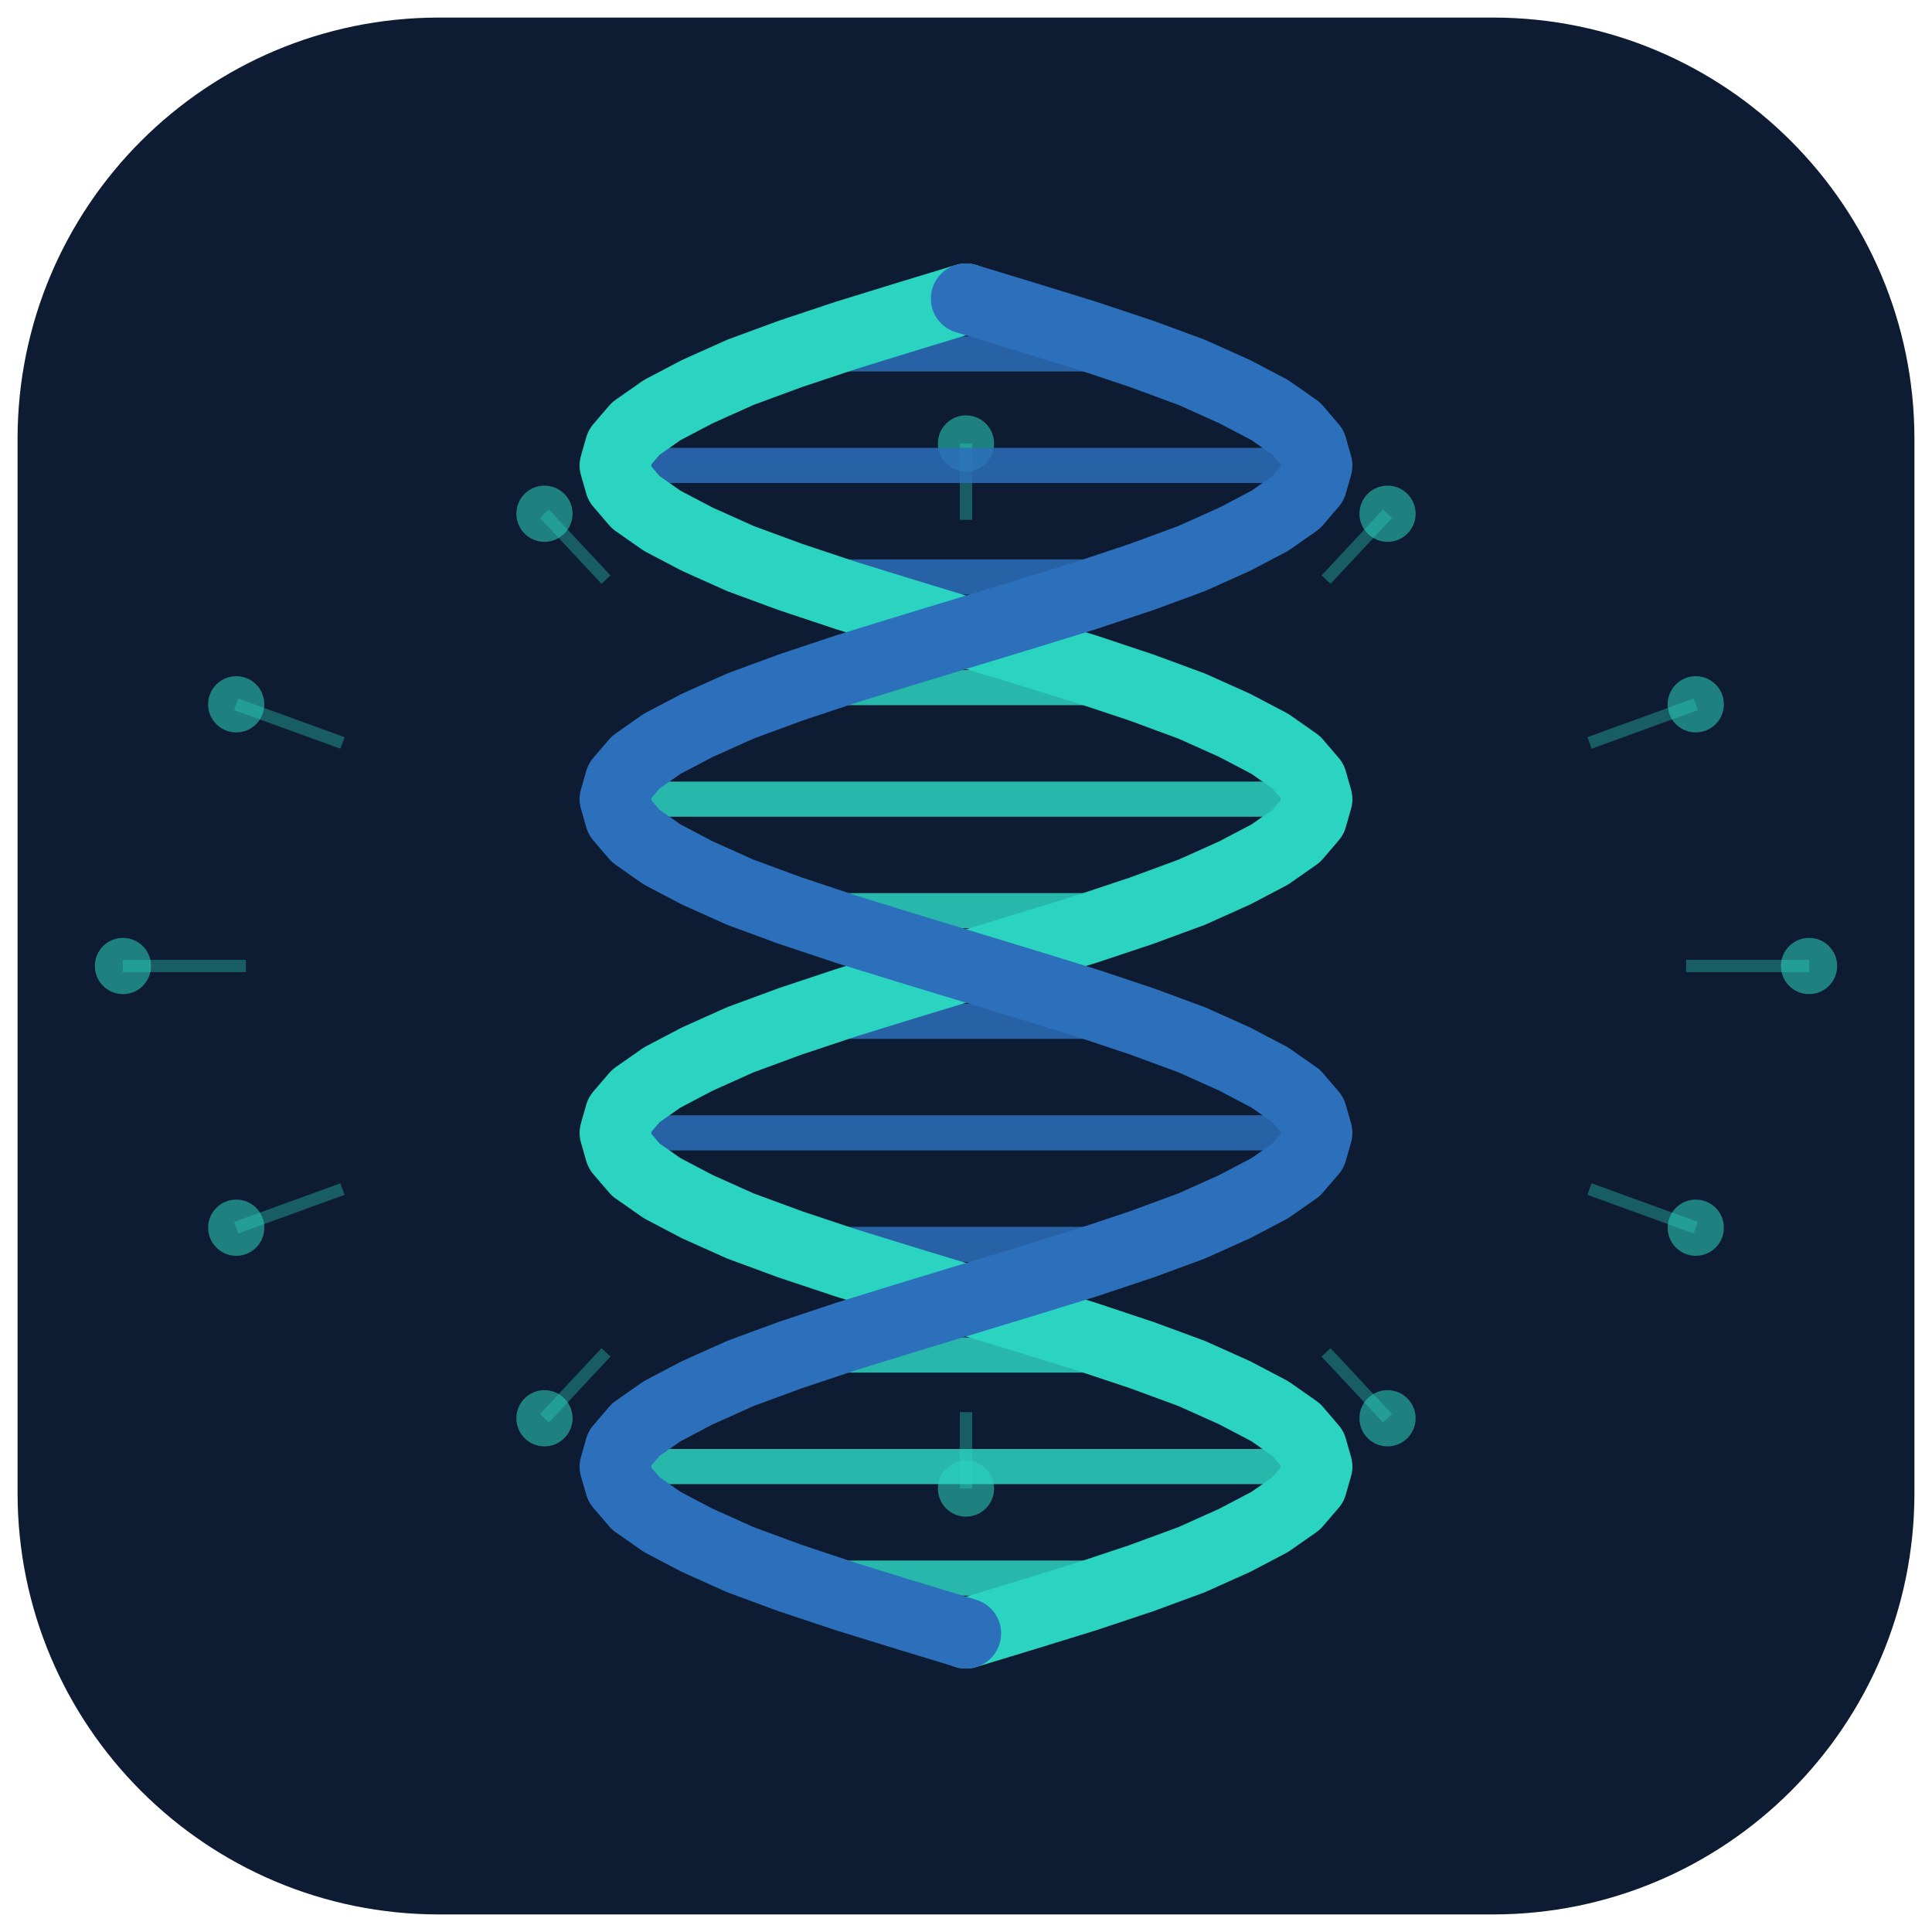
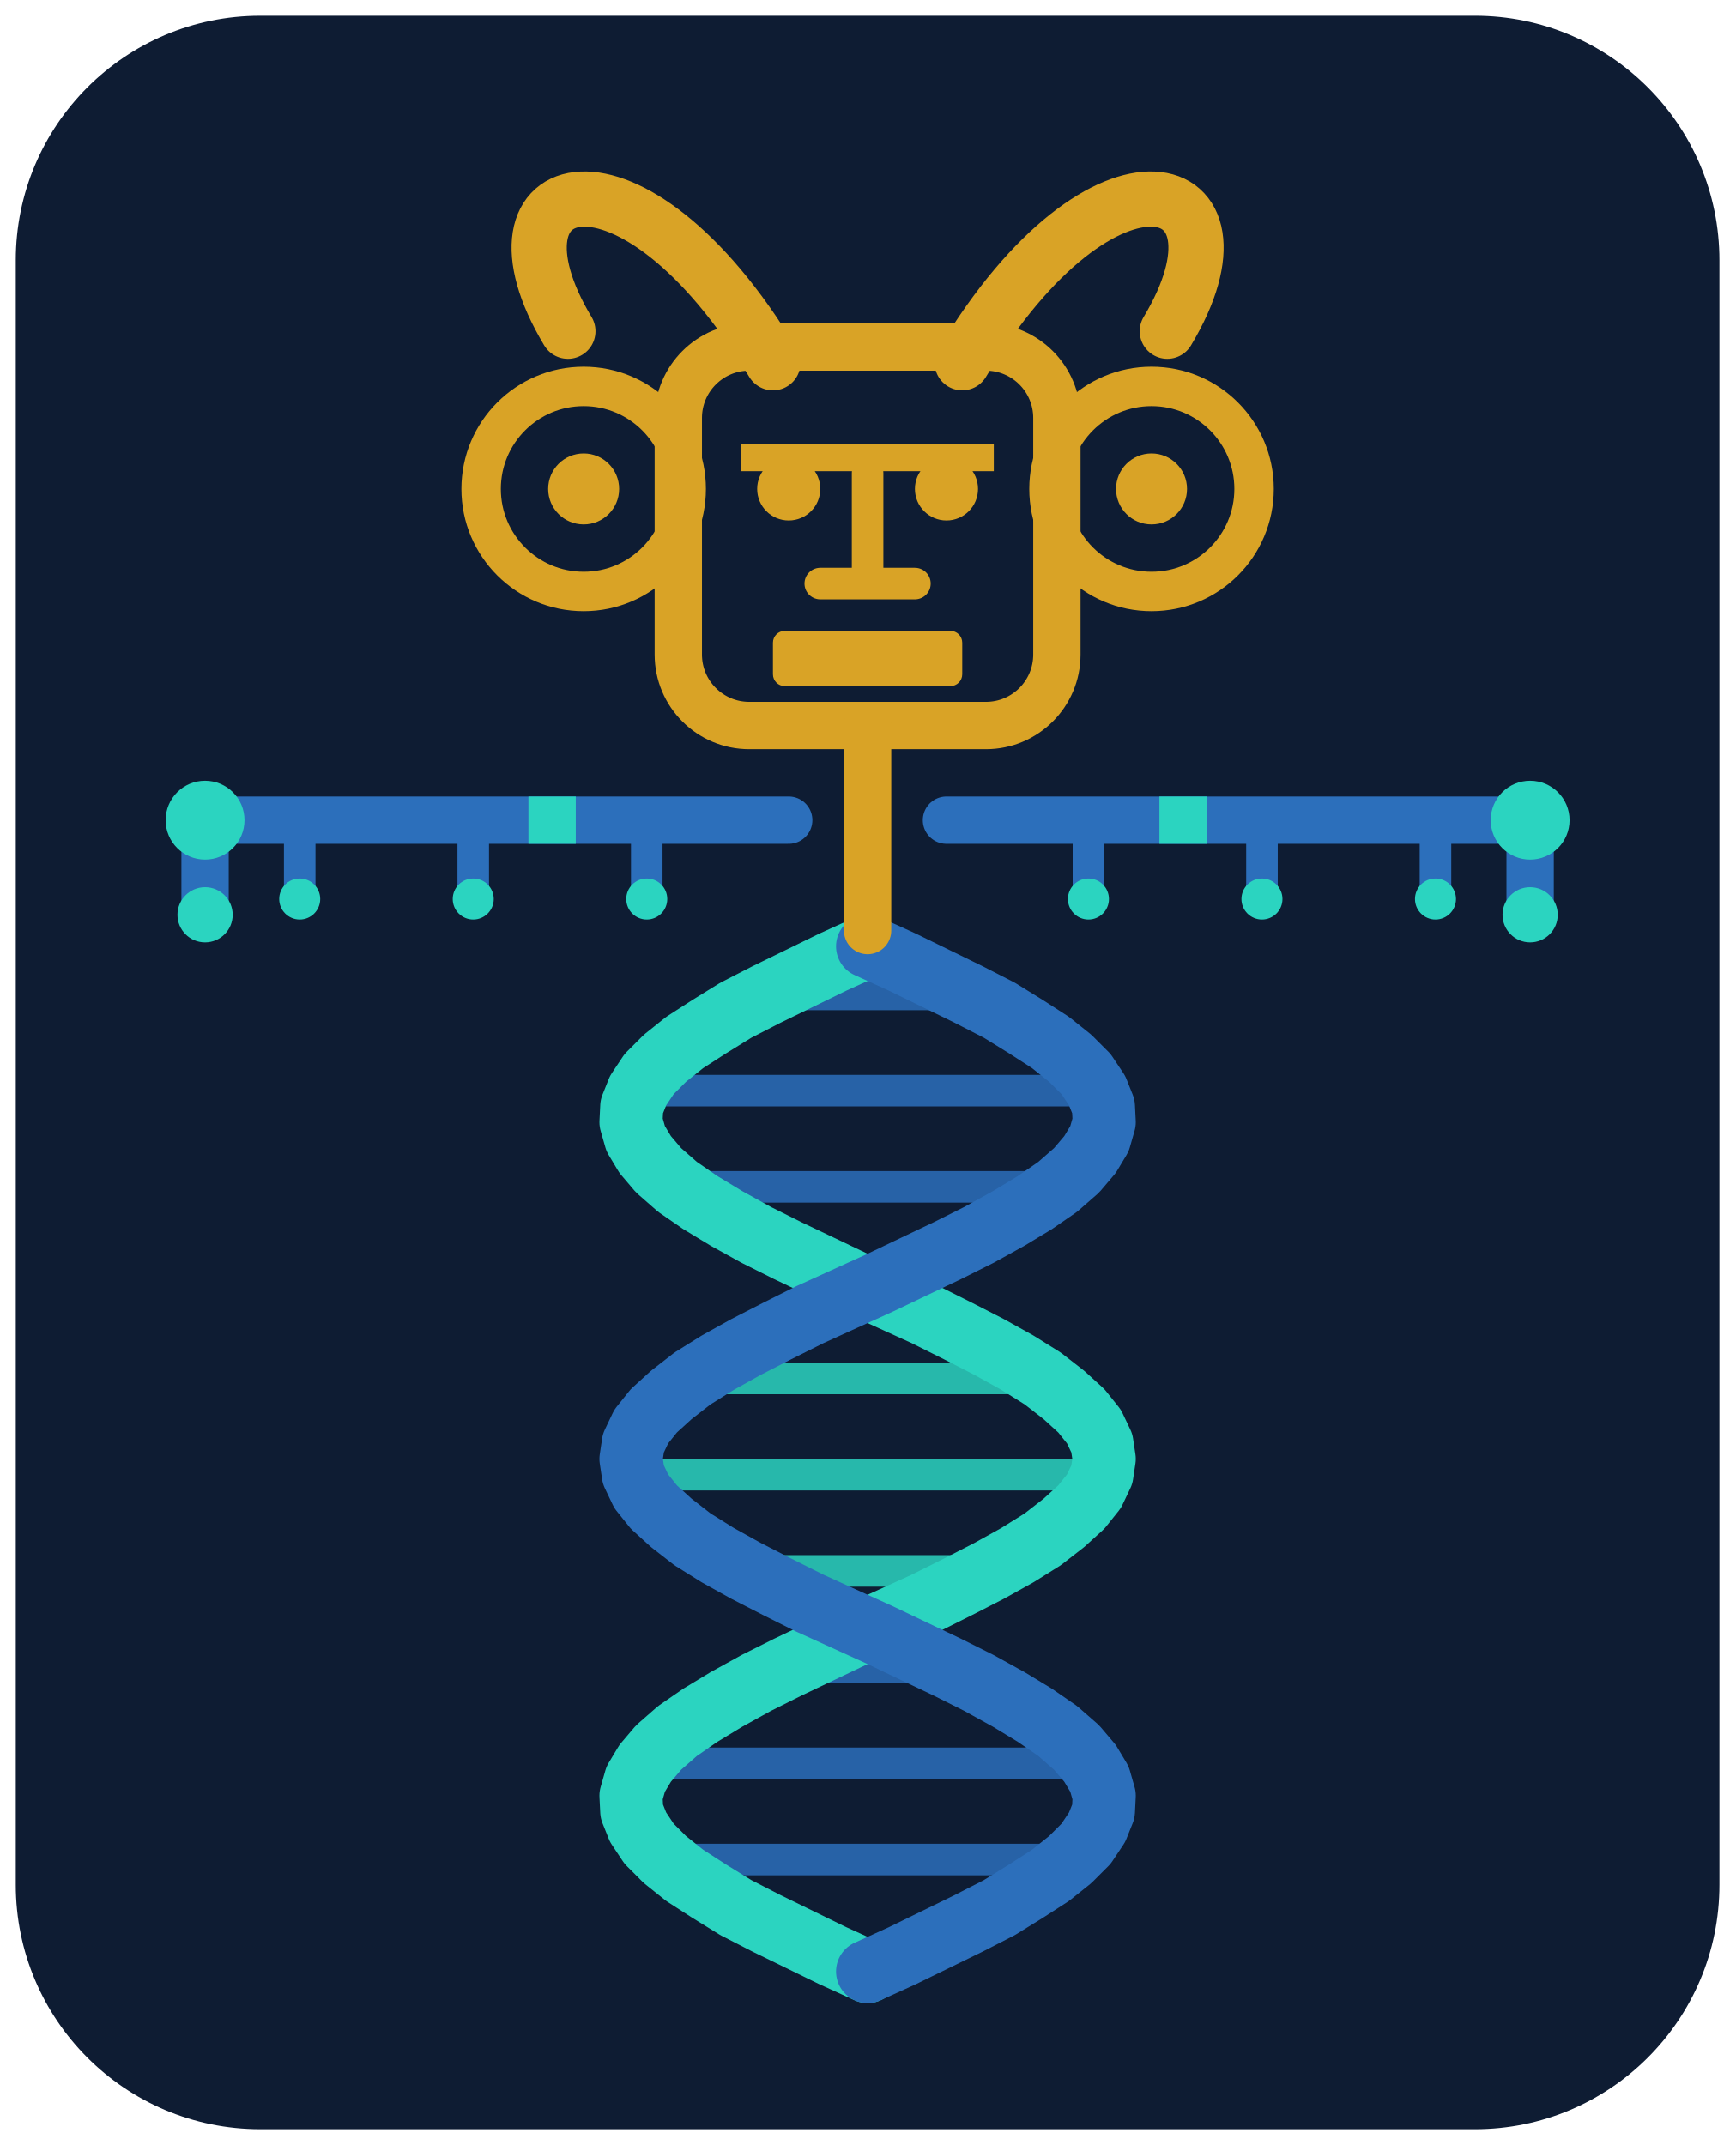
- <svg xmlns="http://www.w3.org/2000/svg" width="220" height="220" viewBox="0 0 220 220" role="img" aria-label="BARTEK LLC">
-   <rect x="2" y="2" width="216" height="216" rx="48" fill="#0e1c33" />
-   <circle cx="206.0" cy="110.0" r="3.2" fill="#2bd4c0" opacity="0.55" />
-   <line x1="192.0" y1="110.0" x2="206.0" y2="110.0" stroke="#2bd4c0" stroke-width="1.4" opacity="0.35" />
-   <circle cx="193.1" cy="139.8" r="3.2" fill="#2bd4c0" opacity="0.55" />
-   <line x1="181.0" y1="135.4" x2="193.1" y2="139.8" stroke="#2bd4c0" stroke-width="1.4" opacity="0.35" />
-   <circle cx="158.0" cy="161.5" r="3.2" fill="#2bd4c0" opacity="0.55" />
-   <line x1="151.0" y1="154.0" x2="158.0" y2="161.5" stroke="#2bd4c0" stroke-width="1.4" opacity="0.35" />
-   <circle cx="110.0" cy="169.5" r="3.2" fill="#2bd4c0" opacity="0.55" />
-   <line x1="110.0" y1="160.8" x2="110.0" y2="169.5" stroke="#2bd4c0" stroke-width="1.4" opacity="0.35" />
-   <circle cx="62.0" cy="161.5" r="3.2" fill="#2bd4c0" opacity="0.55" />
-   <line x1="69.0" y1="154.0" x2="62.0" y2="161.5" stroke="#2bd4c0" stroke-width="1.4" opacity="0.35" />
-   <circle cx="26.9" cy="139.8" r="3.2" fill="#2bd4c0" opacity="0.55" />
-   <line x1="39.0" y1="135.4" x2="26.9" y2="139.8" stroke="#2bd4c0" stroke-width="1.4" opacity="0.35" />
-   <circle cx="14.0" cy="110.0" r="3.2" fill="#2bd4c0" opacity="0.55" />
-   <line x1="28.0" y1="110.0" x2="14.0" y2="110.0" stroke="#2bd4c0" stroke-width="1.4" opacity="0.35" />
-   <circle cx="26.9" cy="80.2" r="3.2" fill="#2bd4c0" opacity="0.55" />
-   <line x1="39.0" y1="84.6" x2="26.9" y2="80.2" stroke="#2bd4c0" stroke-width="1.4" opacity="0.35" />
-   <circle cx="62.0" cy="58.5" r="3.2" fill="#2bd4c0" opacity="0.55" />
-   <line x1="69.0" y1="66.0" x2="62.0" y2="58.5" stroke="#2bd4c0" stroke-width="1.4" opacity="0.35" />
-   <circle cx="110.0" cy="50.5" r="3.2" fill="#2bd4c0" opacity="0.55" />
-   <line x1="110.0" y1="59.2" x2="110.0" y2="50.5" stroke="#2bd4c0" stroke-width="1.4" opacity="0.35" />
-   <circle cx="158.0" cy="58.5" r="3.2" fill="#2bd4c0" opacity="0.55" />
-   <line x1="151.0" y1="66.0" x2="158.0" y2="58.5" stroke="#2bd4c0" stroke-width="1.4" opacity="0.35" />
-   <circle cx="193.1" cy="80.2" r="3.2" fill="#2bd4c0" opacity="0.55" />
-   <line x1="181.0" y1="84.6" x2="193.1" y2="80.2" stroke="#2bd4c0" stroke-width="1.4" opacity="0.35" />
-   <line x1="130.0" y1="40.3" x2="90.0" y2="40.3" stroke="#2c6fbb" stroke-width="4" opacity="0.85" />
-   <line x1="150.0" y1="53.0" x2="70.0" y2="53.0" stroke="#2c6fbb" stroke-width="4" opacity="0.85" />
-   <line x1="130.0" y1="65.7" x2="90.0" y2="65.7" stroke="#2c6fbb" stroke-width="4" opacity="0.85" />
-   <line x1="90.0" y1="78.3" x2="130.0" y2="78.3" stroke="#2bd4c0" stroke-width="4" opacity="0.85" />
-   <line x1="70.0" y1="91.0" x2="150.0" y2="91.0" stroke="#2bd4c0" stroke-width="4" opacity="0.85" />
-   <line x1="90.0" y1="103.7" x2="130.0" y2="103.7" stroke="#2bd4c0" stroke-width="4" opacity="0.85" />
-   <line x1="130.0" y1="116.3" x2="90.0" y2="116.3" stroke="#2c6fbb" stroke-width="4" opacity="0.85" />
-   <line x1="150.0" y1="129.0" x2="70.0" y2="129.0" stroke="#2c6fbb" stroke-width="4" opacity="0.85" />
-   <line x1="130.0" y1="141.7" x2="90.0" y2="141.7" stroke="#2c6fbb" stroke-width="4" opacity="0.85" />
-   <line x1="90.0" y1="154.3" x2="130.0" y2="154.3" stroke="#2bd4c0" stroke-width="4" opacity="0.85" />
-   <line x1="70.0" y1="167.0" x2="150.0" y2="167.0" stroke="#2bd4c0" stroke-width="4" opacity="0.85" />
-   <line x1="90.0" y1="179.7" x2="130.0" y2="179.7" stroke="#2bd4c0" stroke-width="4" opacity="0.85" />
-   <path d="M 110.0 34.0 L 103.1 36.1 L 96.3 38.2 L 90.0 40.3 L 84.3 42.4 L 79.4 44.6 L 75.4 46.7 L 72.4 48.8 L 70.6 50.9 L 70.0 53.0 L 70.6 55.1 L 72.4 57.2 L 75.4 59.3 L 79.4 61.4 L 84.3 63.6 L 90.0 65.7 L 96.3 67.8 L 103.1 69.9 L 110.0 72.0 L 116.9 74.1 L 123.7 76.2 L 130.0 78.3 L 135.7 80.4 L 140.6 82.6 L 144.6 84.7 L 147.6 86.8 L 149.4 88.9 L 150.0 91.0 L 149.4 93.1 L 147.6 95.2 L 144.6 97.3 L 140.6 99.4 L 135.7 101.6 L 130.0 103.7 L 123.7 105.8 L 116.9 107.9 L 110.0 110.0 L 103.1 112.1 L 96.3 114.2 L 90.0 116.3 L 84.3 118.4 L 79.4 120.6 L 75.4 122.7 L 72.4 124.8 L 70.6 126.9 L 70.0 129.0 L 70.6 131.1 L 72.4 133.2 L 75.4 135.3 L 79.4 137.4 L 84.3 139.6 L 90.0 141.7 L 96.3 143.8 L 103.1 145.9 L 110.0 148.0 L 116.9 150.1 L 123.7 152.2 L 130.0 154.3 L 135.7 156.4 L 140.6 158.6 L 144.6 160.7 L 147.6 162.8 L 149.4 164.9 L 150.0 167.0 L 149.4 169.1 L 147.6 171.2 L 144.6 173.3 L 140.6 175.4 L 135.7 177.6 L 130.0 179.7 L 123.7 181.8 L 116.9 183.9 L 110.0 186.0" fill="none" stroke="#2bd4c0" stroke-width="8" stroke-linecap="round" stroke-linejoin="round" />
-   <path d="M 110.0 34.0 L 116.9 36.1 L 123.7 38.2 L 130.0 40.3 L 135.7 42.4 L 140.6 44.6 L 144.6 46.7 L 147.6 48.8 L 149.4 50.9 L 150.0 53.0 L 149.4 55.1 L 147.6 57.2 L 144.6 59.3 L 140.6 61.4 L 135.7 63.6 L 130.0 65.7 L 123.7 67.8 L 116.9 69.9 L 110.0 72.0 L 103.1 74.1 L 96.3 76.2 L 90.0 78.3 L 84.3 80.4 L 79.4 82.6 L 75.4 84.7 L 72.4 86.8 L 70.6 88.9 L 70.0 91.0 L 70.6 93.1 L 72.4 95.2 L 75.4 97.3 L 79.4 99.4 L 84.3 101.6 L 90.0 103.7 L 96.3 105.8 L 103.1 107.9 L 110.0 110.0 L 116.9 112.1 L 123.7 114.2 L 130.0 116.3 L 135.7 118.4 L 140.6 120.6 L 144.6 122.7 L 147.6 124.8 L 149.4 126.9 L 150.0 129.0 L 149.4 131.1 L 147.6 133.2 L 144.6 135.3 L 140.6 137.4 L 135.7 139.6 L 130.0 141.7 L 123.7 143.8 L 116.9 145.9 L 110.0 148.0 L 103.1 150.1 L 96.3 152.2 L 90.0 154.3 L 84.3 156.4 L 79.4 158.6 L 75.4 160.7 L 72.4 162.8 L 70.6 164.9 L 70.0 167.0 L 70.6 169.1 L 72.4 171.2 L 75.4 173.3 L 79.4 175.4 L 84.3 177.6 L 90.0 179.7 L 96.3 181.8 L 103.1 183.9 L 110.0 186.0" fill="none" stroke="#2c6fbb" stroke-width="8" stroke-linecap="round" stroke-linejoin="round" />
+ <svg xmlns="http://www.w3.org/2000/svg" width="220" height="272" viewBox="0 0 220 272" role="img" aria-label="BARTEK LLC">
+   <rect x="2" y="2" width="216" height="268" rx="31" fill="#0e1c33" />
+   <line x1="122.8" y1="126.1" x2="97.2" y2="126.1" stroke="#2c6fbb" stroke-width="4" opacity="0.85" />
+   <line x1="139.1" y1="138.3" x2="80.9" y2="138.3" stroke="#2c6fbb" stroke-width="4" opacity="0.85" />
+   <line x1="134.1" y1="150.5" x2="85.9" y2="150.5" stroke="#2c6fbb" stroke-width="4" opacity="0.85" />
+   <line x1="111.5" y1="162.7" x2="108.5" y2="162.7" stroke="#2c6fbb" stroke-width="4" opacity="0.85" />
+   <line x1="87.8" y1="174.8" x2="132.2" y2="174.8" stroke="#2bd4c0" stroke-width="4" opacity="0.85" />
+   <line x1="80.3" y1="187.0" x2="139.7" y2="187.0" stroke="#2bd4c0" stroke-width="4" opacity="0.85" />
+   <line x1="94.6" y1="199.2" x2="125.4" y2="199.2" stroke="#2bd4c0" stroke-width="4" opacity="0.85" />
+   <line x1="120.1" y1="211.4" x2="99.9" y2="211.4" stroke="#2c6fbb" stroke-width="4" opacity="0.85" />
+   <line x1="138.2" y1="223.6" x2="81.8" y2="223.6" stroke="#2c6fbb" stroke-width="4" opacity="0.85" />
+   <line x1="135.7" y1="235.8" x2="84.3" y2="235.8" stroke="#2c6fbb" stroke-width="4" opacity="0.85" />
+   <line x1="114.4" y1="248.0" x2="105.6" y2="248.0" stroke="#2c6fbb" stroke-width="4" opacity="0.85" />
+   <path d="M 110.0 120.0 L 105.6 122.0 L 101.3 124.1 L 97.2 126.1 L 93.3 128.1 L 89.9 130.2 L 86.8 132.2 L 84.3 134.2 L 82.3 136.2 L 80.9 138.3 L 80.1 140.3 L 80.0 142.3 L 80.6 144.4 L 81.8 146.4 L 83.5 148.4 L 85.9 150.5 L 88.8 152.5 L 92.1 154.5 L 95.9 156.6 L 99.9 158.6 L 104.1 160.6 L 108.5 162.7 L 112.9 164.7 L 117.3 166.7 L 121.5 168.8 L 125.4 170.8 L 129.0 172.8 L 132.2 174.8 L 134.9 176.9 L 137.1 178.9 L 138.7 180.9 L 139.7 183.0 L 140.0 185.0 L 139.7 187.0 L 138.7 189.1 L 137.1 191.1 L 134.9 193.1 L 132.2 195.2 L 129.0 197.2 L 125.4 199.2 L 121.5 201.2 L 117.3 203.3 L 112.9 205.3 L 108.5 207.3 L 104.1 209.4 L 99.9 211.4 L 95.9 213.4 L 92.1 215.5 L 88.8 217.5 L 85.9 219.5 L 83.5 221.6 L 81.8 223.6 L 80.6 225.6 L 80.0 227.7 L 80.1 229.7 L 80.9 231.7 L 82.3 233.8 L 84.3 235.8 L 86.8 237.8 L 89.9 239.8 L 93.3 241.9 L 97.2 243.9 L 101.3 245.9 L 105.6 248.0 L 110.0 250.0" fill="none" stroke="#2bd4c0" stroke-width="8" stroke-linecap="round" stroke-linejoin="round" />
+   <path d="M 110.0 120.0 L 114.4 122.0 L 118.7 124.1 L 122.8 126.1 L 126.7 128.1 L 130.1 130.2 L 133.2 132.2 L 135.7 134.2 L 137.7 136.2 L 139.1 138.3 L 139.9 140.3 L 140.0 142.3 L 139.4 144.4 L 138.2 146.4 L 136.5 148.4 L 134.1 150.5 L 131.2 152.5 L 127.9 154.5 L 124.1 156.6 L 120.1 158.6 L 115.9 160.6 L 111.5 162.7 L 107.1 164.7 L 102.7 166.7 L 98.5 168.8 L 94.6 170.8 L 91.0 172.8 L 87.8 174.8 L 85.1 176.9 L 82.9 178.9 L 81.3 180.9 L 80.3 183.0 L 80.0 185.0 L 80.3 187.0 L 81.3 189.1 L 82.9 191.1 L 85.1 193.1 L 87.8 195.2 L 91.0 197.2 L 94.6 199.2 L 98.5 201.2 L 102.7 203.3 L 107.1 205.3 L 111.5 207.3 L 115.9 209.4 L 120.1 211.4 L 124.1 213.4 L 127.9 215.5 L 131.2 217.5 L 134.1 219.5 L 136.5 221.6 L 138.2 223.6 L 139.4 225.6 L 140.0 227.7 L 139.9 229.7 L 139.1 231.7 L 137.7 233.8 L 135.7 235.8 L 133.2 237.8 L 130.1 239.8 L 126.7 241.9 L 122.8 243.9 L 118.7 245.9 L 114.4 248.0 L 110.0 250.0" fill="none" stroke="#2c6fbb" stroke-width="8" stroke-linecap="round" stroke-linejoin="round" />
+   <line x1="100" y1="104" x2="26" y2="104" stroke="#2c6fbb" stroke-width="6" stroke-linecap="round" />
+   <line x1="26" y1="104" x2="26" y2="116" stroke="#2c6fbb" stroke-width="6" stroke-linecap="round" />
+   <circle cx="26" cy="104" r="5" fill="#2bd4c0" />
+   <circle cx="26" cy="116" r="3.5" fill="#2bd4c0" />
+   <line x1="82" y1="104" x2="82" y2="114" stroke="#2c6fbb" stroke-width="4" stroke-linecap="round" />
+   <circle cx="82" cy="114" r="2.6" fill="#2bd4c0" />
+   <line x1="60" y1="104" x2="60" y2="114" stroke="#2c6fbb" stroke-width="4" stroke-linecap="round" />
+   <circle cx="60" cy="114" r="2.6" fill="#2bd4c0" />
+   <line x1="38" y1="104" x2="38" y2="114" stroke="#2c6fbb" stroke-width="4" stroke-linecap="round" />
+   <circle cx="38" cy="114" r="2.6" fill="#2bd4c0" />
+   <rect x="67" y="101" width="6" height="6" fill="#2bd4c0" />
+   <line x1="120" y1="104" x2="194" y2="104" stroke="#2c6fbb" stroke-width="6" stroke-linecap="round" />
+   <line x1="194" y1="104" x2="194" y2="116" stroke="#2c6fbb" stroke-width="6" stroke-linecap="round" />
+   <circle cx="194" cy="104" r="5" fill="#2bd4c0" />
+   <circle cx="194" cy="116" r="3.5" fill="#2bd4c0" />
+   <line x1="138" y1="104" x2="138" y2="114" stroke="#2c6fbb" stroke-width="4" stroke-linecap="round" />
+   <circle cx="138" cy="114" r="2.6" fill="#2bd4c0" />
+   <line x1="160" y1="104" x2="160" y2="114" stroke="#2c6fbb" stroke-width="4" stroke-linecap="round" />
+   <circle cx="160" cy="114" r="2.6" fill="#2bd4c0" />
+   <line x1="182" y1="104" x2="182" y2="114" stroke="#2c6fbb" stroke-width="4" stroke-linecap="round" />
+   <circle cx="182" cy="114" r="2.6" fill="#2bd4c0" />
+   <rect x="147" y="101" width="6" height="6" fill="#2bd4c0" />
+   <path d="M 98 46 C 80 16 60 22 72 42" fill="none" stroke="#d9a326" stroke-width="7" stroke-linecap="round" />
+   <path d="M 122 46 C 140 16 160 22 148 42" fill="none" stroke="#d9a326" stroke-width="7" stroke-linecap="round" />
+   <circle cx="74" cy="62" r="13" fill="none" stroke="#d9a326" stroke-width="5" />
+   <circle cx="74" cy="62" r="4.5" fill="#d9a326" />
+   <circle cx="146" cy="62" r="13" fill="none" stroke="#d9a326" stroke-width="5" />
+   <circle cx="146" cy="62" r="4.5" fill="#d9a326" />
+   <rect x="86" y="44" width="48" height="48" rx="9" fill="none" stroke="#d9a326" stroke-width="6" />
+   <line x1="94" y1="58" x2="126" y2="58" stroke="#d9a326" stroke-width="3.5" />
+   <circle cx="100" cy="62" r="4" fill="#d9a326" />
+   <circle cx="120" cy="62" r="4" fill="#d9a326" />
+   <path d="M 110 60 L 110 74 M 104 74 L 116 74" stroke="#d9a326" stroke-width="4" fill="none" stroke-linecap="round" />
+   <rect x="98" y="80" width="24" height="7" rx="1.5" fill="#d9a326" />
+   <line x1="110" y1="92" x2="110" y2="118" stroke="#d9a326" stroke-width="6" stroke-linecap="round" />
</svg>
